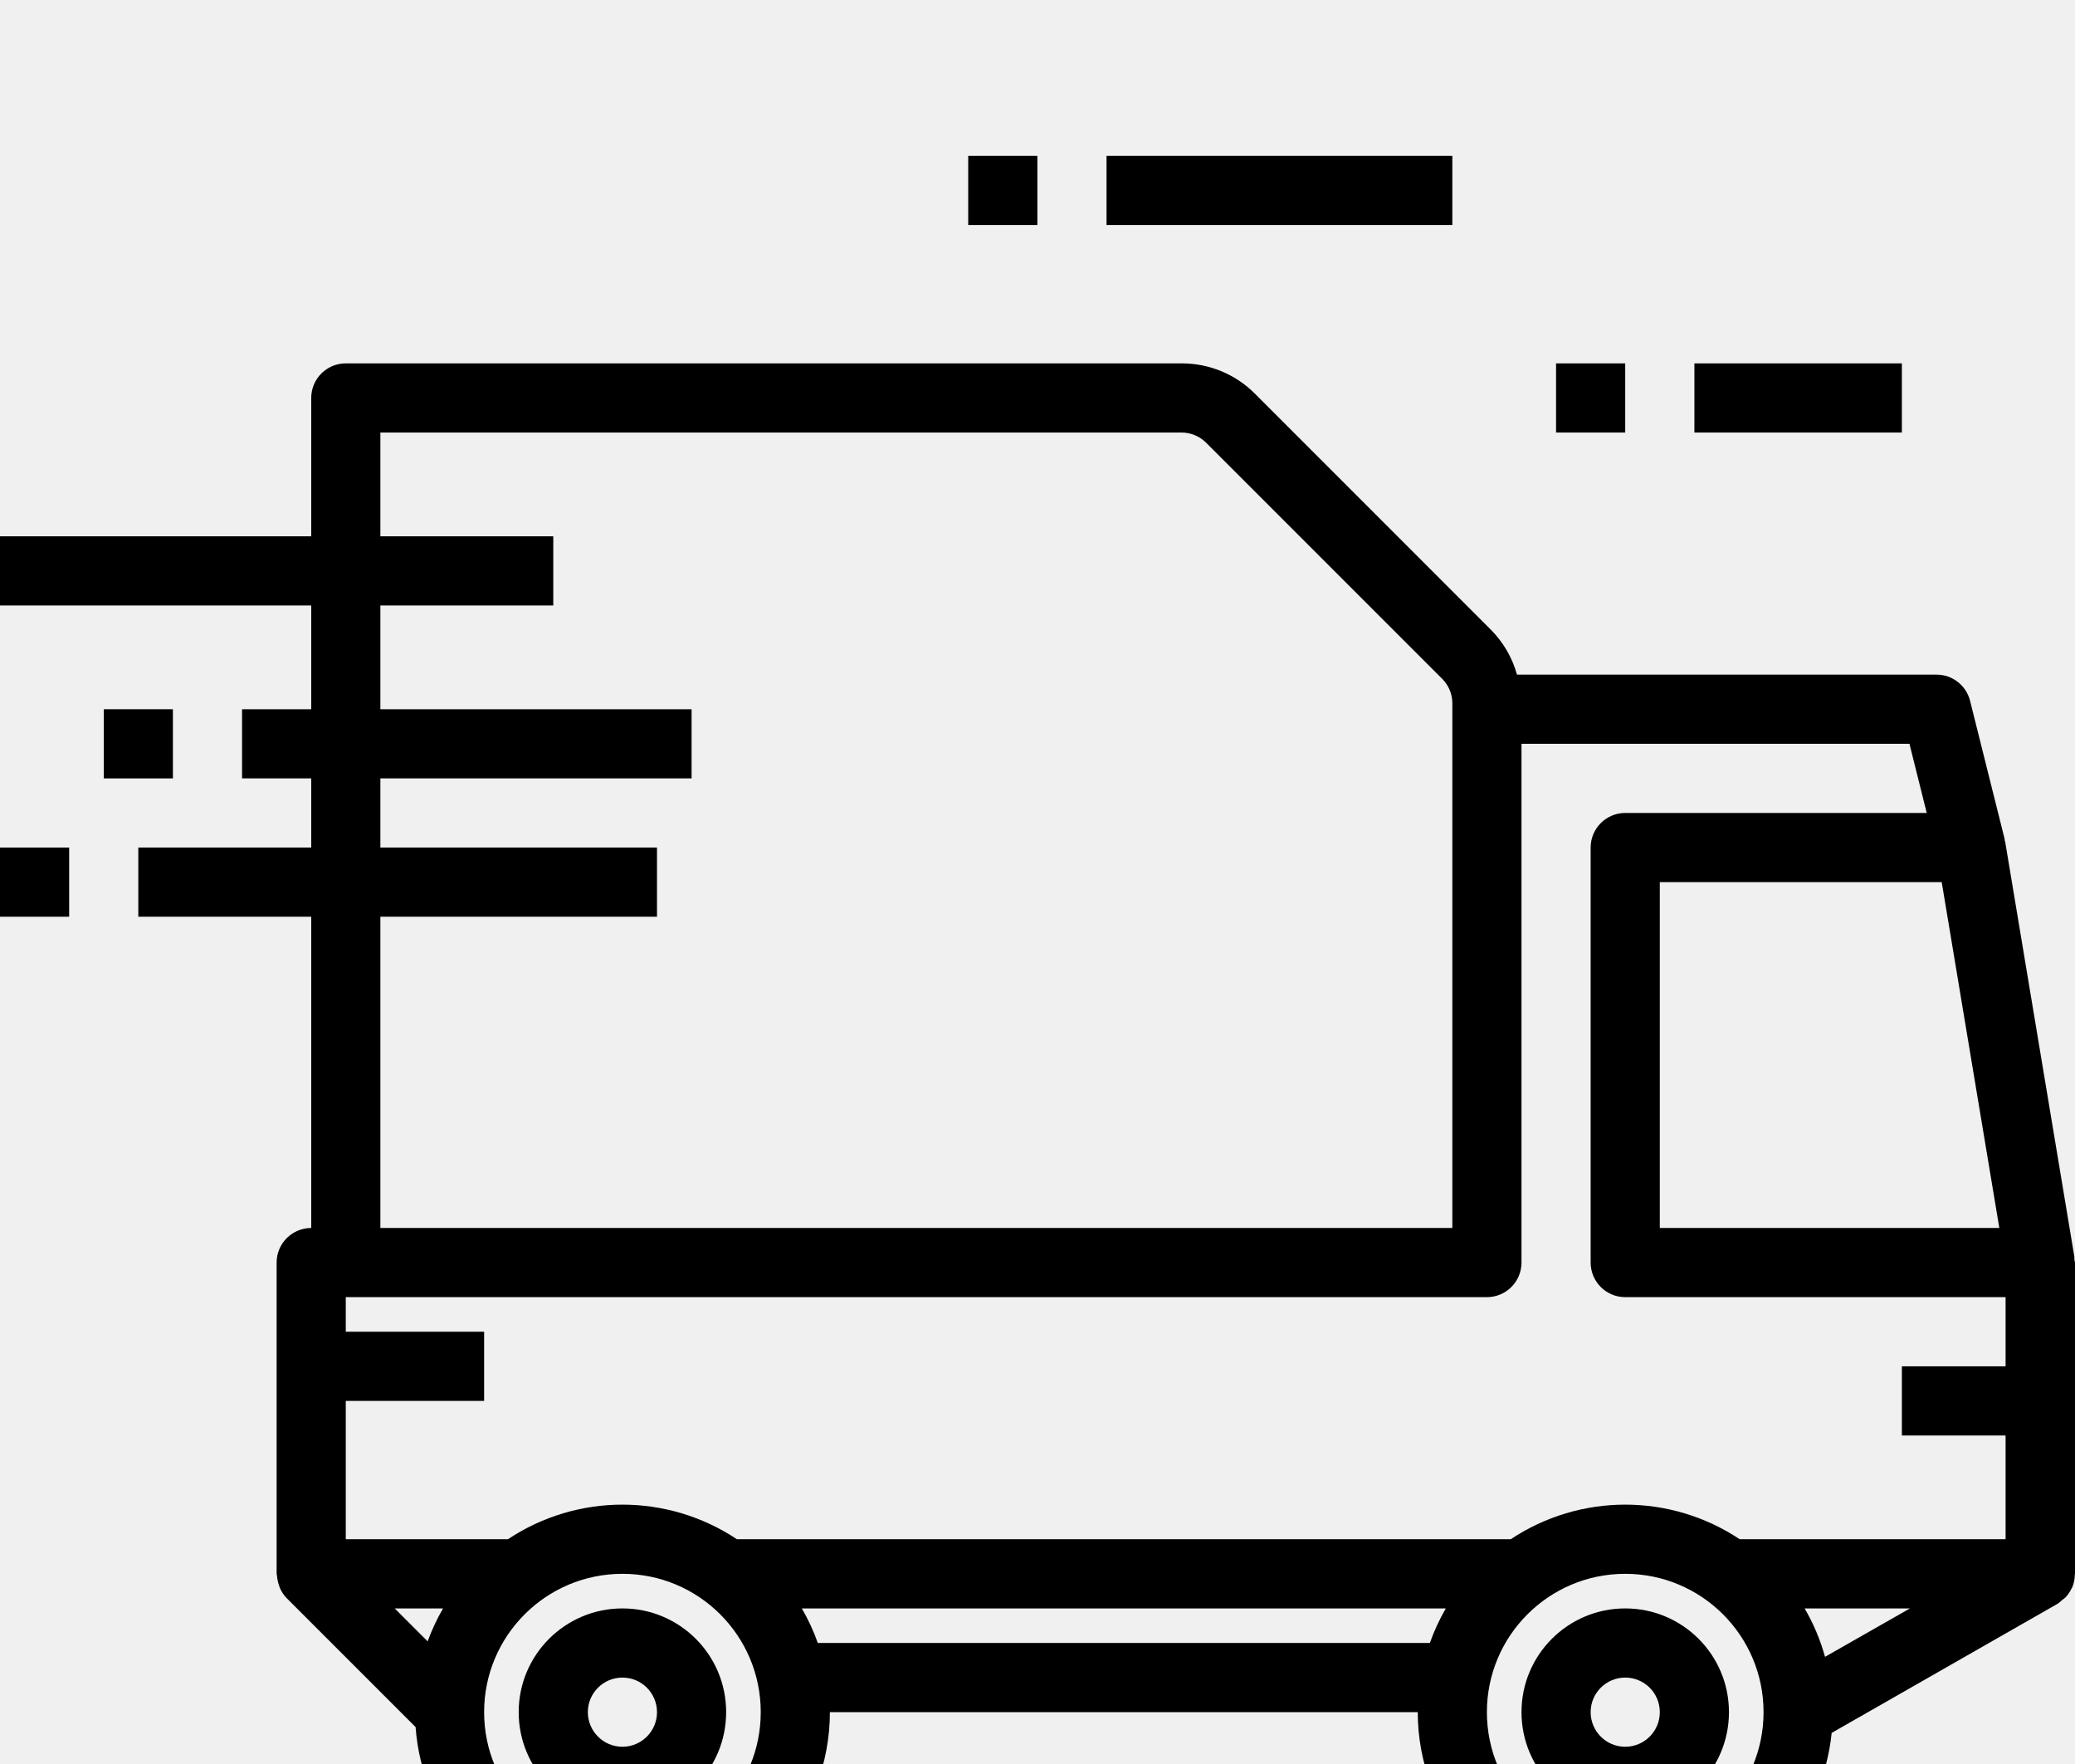
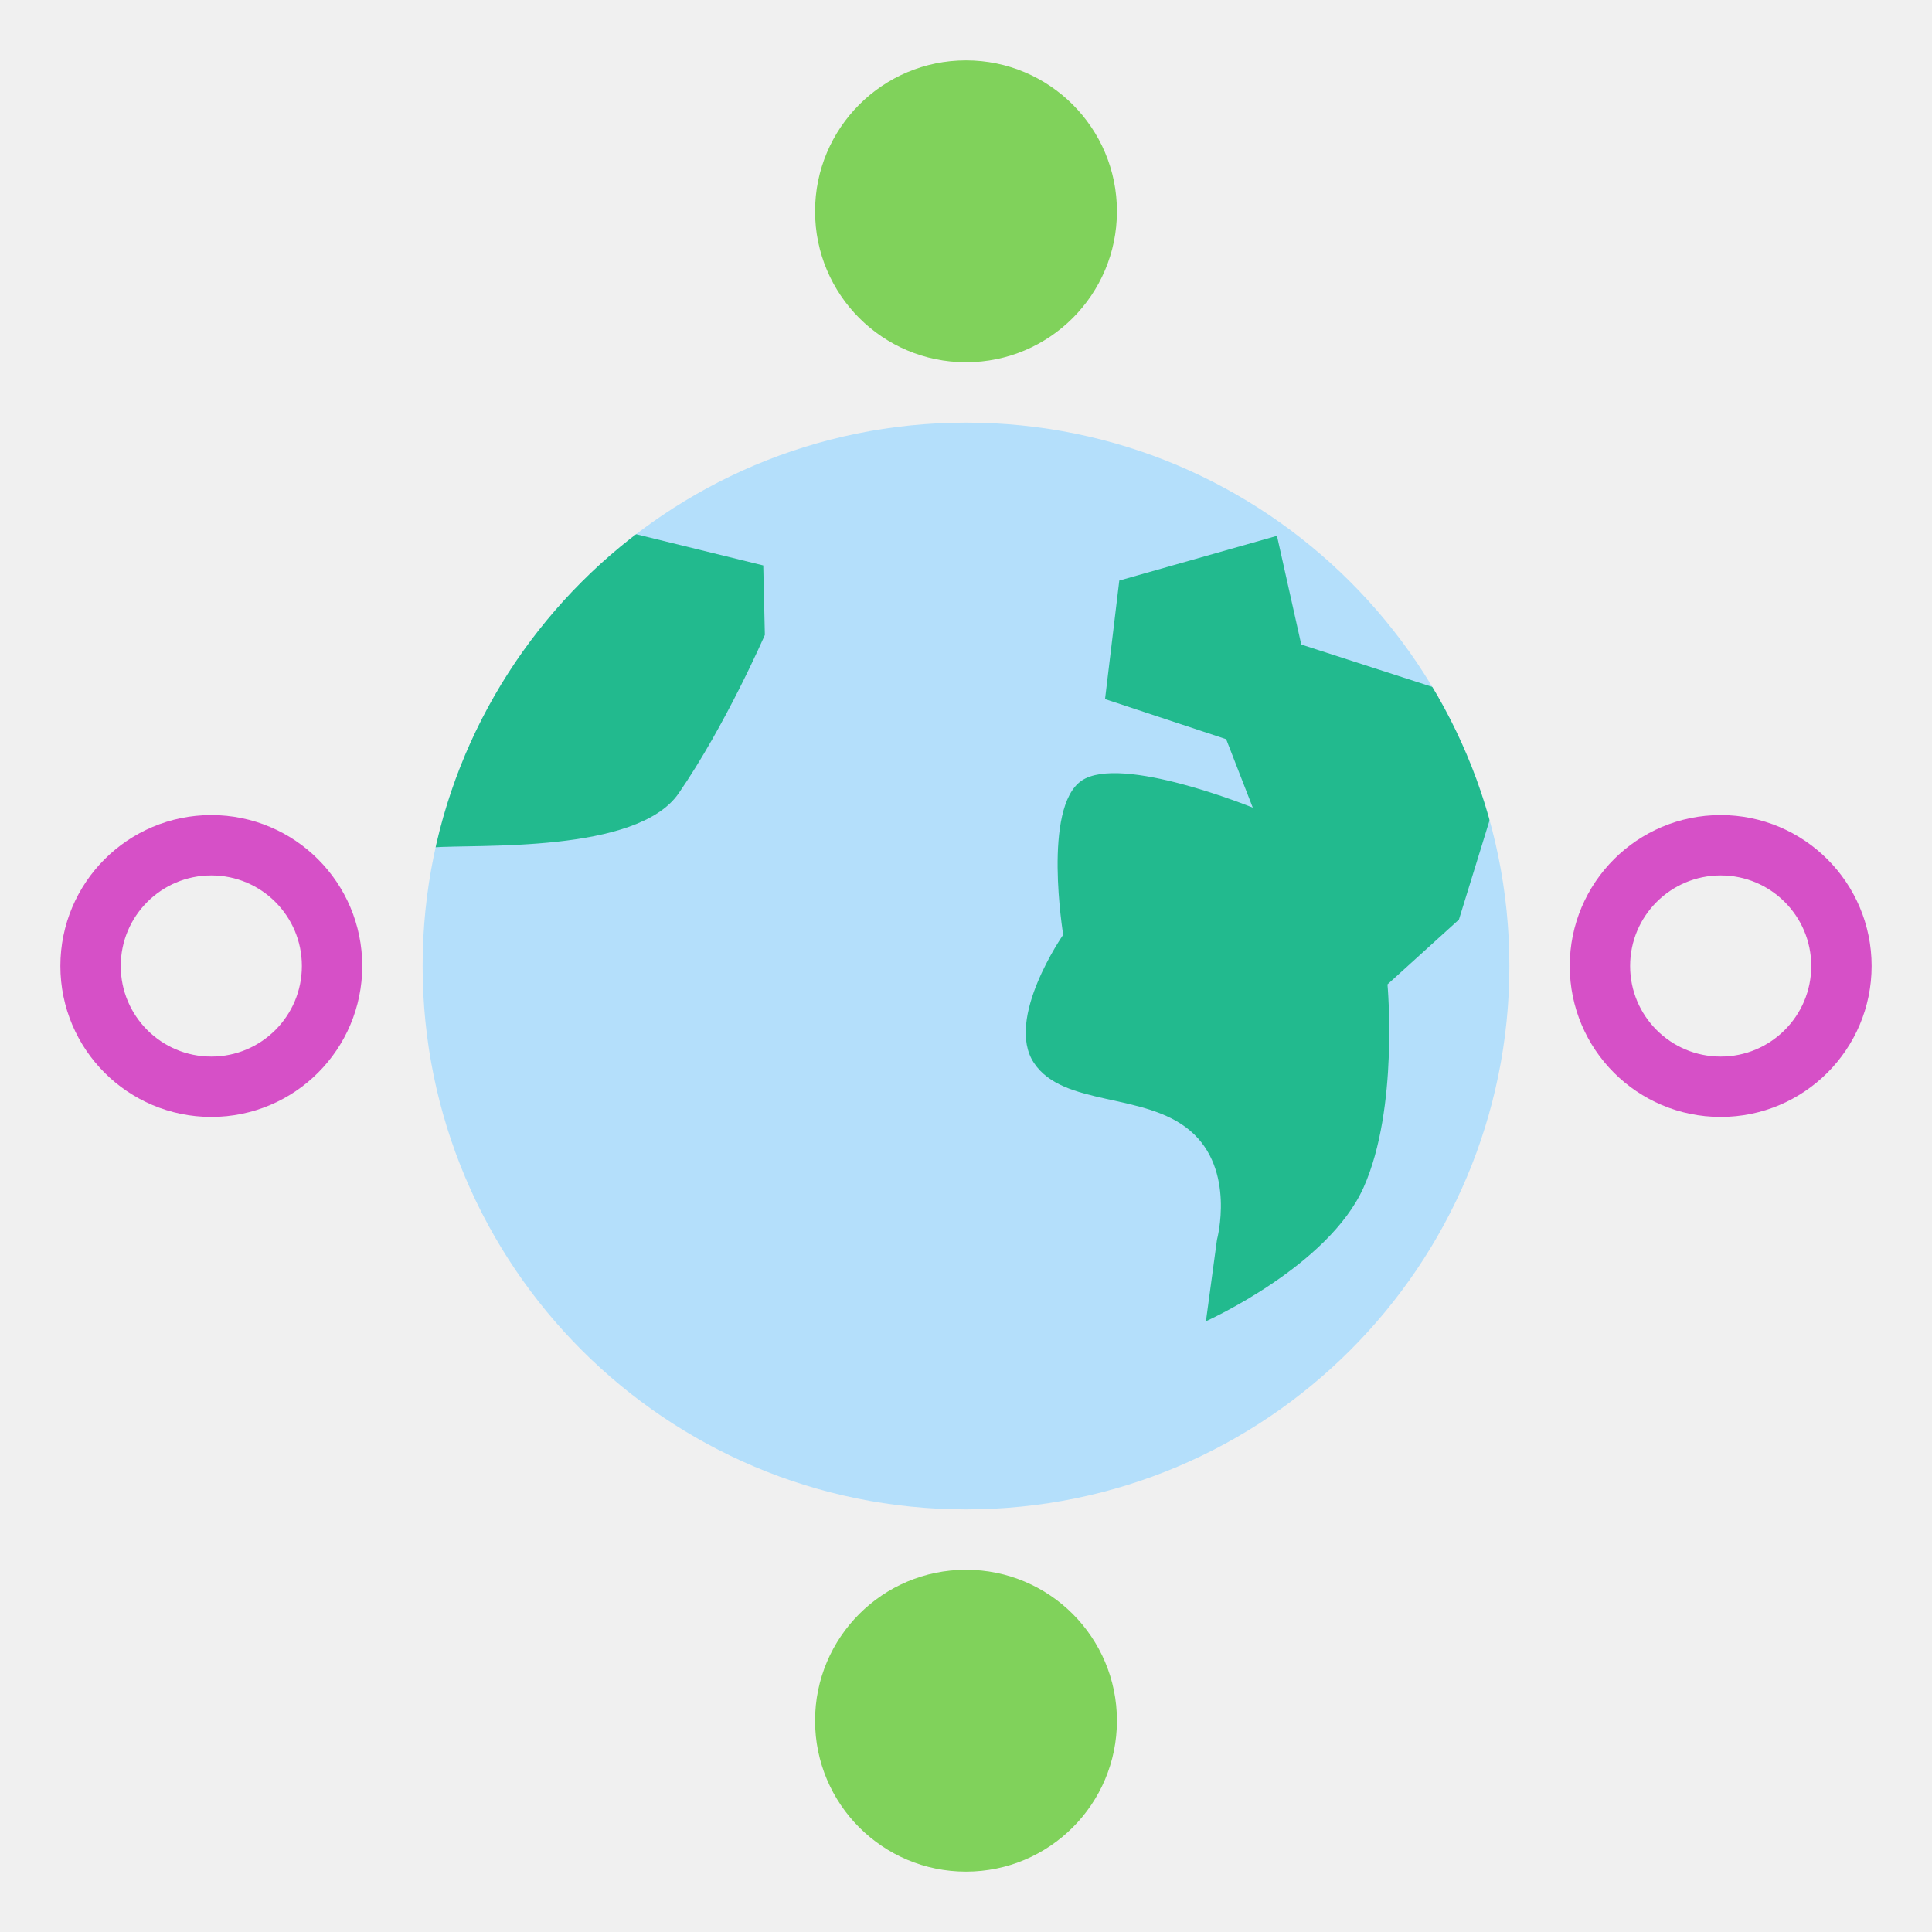
- <svg xmlns="http://www.w3.org/2000/svg">
-   <g clip-path="url(#clip0)">
-     <path d="M19.198 49.602C17.431 49.602 15.998 51.034 15.998 52.801C15.998 54.568 17.431      56.001 19.198 56.001C20.965 56.001 22.397 54.568 22.397 52.801C22.397 51.034 20.965      49.602 19.198 49.602ZM19.198 53.868C18.609 53.868 18.131 53.39 18.131 52.801C18.131      52.212 18.609 51.735 19.198 51.735C19.787 51.735 20.264 52.212 20.264 52.801C20.264      53.39 19.787 53.868 19.198 53.868Z" />
-     <path d="M50.127 49.602C48.361 49.602 46.928 51.034 46.928 52.801C46.928 54.568 48.361      56.001 50.127 56.001C51.895 56.001 53.327 54.568 53.327 52.801C53.327 51.034 51.895      49.602 50.127 49.602ZM50.127 53.868C49.538 53.868 49.061 53.39 49.061 52.801C49.061      52.212 49.538 51.735 50.127 51.735C50.717 51.735 51.194 52.212 51.194 52.801C51.194      53.39 50.717 53.868 50.127 53.868Z" />
-     <path d="M3.2 21.872H5.333V24.005H3.2V21.872Z" />
-     <path d="M0 26.138H2.133V28.271H0V26.138Z" />
-     <path d="M52.261 11.206H58.66V13.339H52.261V11.206Z" />
-     <path d="M47.994 11.206H50.127V13.339H47.994V11.206Z" />
-     <path d="M34.129 4.807H44.795V6.94H34.129V4.807Z" />
-     <path d="M29.863 4.807H31.996V6.94H29.863V4.807Z" />
-     <path d="M63.992 59.2V57.067H54.884C55.794 56.061 56.358 54.791 56.495 53.441L63.459      49.461C63.509 49.427 63.556 49.389 63.599 49.347C63.636 49.321 63.672 49.293 63.706      49.263C63.786 49.178 63.851 49.08 63.9 48.974C63.905 48.964 63.912 48.957 63.917      48.948C63.965 48.827 63.992 48.699 63.994 48.568C63.994 48.556 64 48.547 64      48.535V38.936C63.995 38.905 63.989 38.874 63.981 38.843C63.982 38.816 63.982 38.788      63.981 38.76L61.847 25.962C61.843 25.946 61.837 25.93 61.831 25.915C61.831 25.903      61.831 25.89 61.831 25.879L60.764 21.613C60.645 21.137 60.217 20.803 59.726 20.805H46.789C46.645      20.285 46.37 19.81 45.99 19.426L38.708 12.143C38.11 11.541 37.295 11.204 36.446      11.206H10.665C10.076 11.206 9.599 11.684 9.599 12.273V16.539H0V18.672H9.599V21.872H7.466V24.005H9.599V26.138H4.266V28.271H9.599V37.87C9.01      37.87 8.532 38.347 8.532 38.936V48.535C8.532 48.557 8.544 48.577 8.545 48.6C8.552      48.697 8.571 48.792 8.603 48.883C8.613 48.917 8.625 48.95 8.638 48.983C8.688 49.095      8.757 49.197 8.842 49.285L12.818 53.261C12.92 54.675 13.491 56.015 14.441 57.067H0V59.2H63.992ZM44.102 50.668H25.224C25.093      50.298 24.928 49.941 24.731 49.602H44.594C44.397 49.941 44.232 50.298 44.102 50.668ZM25.597      52.801H43.728C43.729 54.378 44.314 55.898 45.371 57.067H23.954C25.011 55.898 25.596 54.378      25.597 52.801ZM45.861 52.801C45.861 50.445 47.772 48.535 50.127 48.535C52.483 48.535 54.394      50.445 54.394 52.801C54.394 55.157 52.483 57.067 50.127 57.067C47.772 57.067 45.861 55.157 45.861      52.801ZM56.29 51.095C56.145 50.572 55.934 50.07 55.661 49.602H58.909L56.29 51.095ZM61.666      37.87H51.194V27.204H59.889L61.666 37.87ZM59.427 25.071H50.127C49.538 25.071 49.061 25.549      49.061 26.138V38.936C49.061 39.525 49.538 40.003 50.127 40.003H61.859V42.136H58.66V44.269H61.859V47.468H53.658C51.519      46.046 48.736 46.046 46.597 47.468H22.728C20.589 46.046 17.806 46.046 15.667      47.468H10.665V43.202H14.932V41.069H10.665V40.003H45.861C46.45 40.003 46.928      39.525 46.928 38.936V22.938H58.894L59.427 25.071ZM11.732 28.271H20.264V26.138H11.732V24.005H21.331V21.872H11.732V18.672H17.065V16.539H11.732V13.339H36.446C36.728      13.34 36.999 13.453 37.2 13.652L44.482 20.934C44.683 21.134 44.795 21.406 44.795 21.689V37.87H11.732V28.271ZM13.665      49.602C13.477 49.925 13.318 50.266 13.19 50.618L12.174 49.602H13.665ZM14.932      52.801C14.932 50.445 16.842 48.535 19.198 48.535C21.554 48.535 23.464 50.445 23.464      52.801C23.464 55.157 21.554 57.067 19.198 57.067C16.842 57.067 14.932 55.157 14.932 52.801Z" />
+ <svg xmlns="http://www.w3.org/2000/svg" xmlns:xlink="http://www.w3.org/1999/xlink" width="64px" height="64px" viewBox="0 0 64 64">
+   <defs>
+     <circle id="earthglobe-a" cx="18" cy="18" r="18" />
+   </defs>
+   <g fill="none" fill-rule="evenodd">
+     <circle cx="7" cy="32" r="4" stroke="#D650C7" stroke-linecap="round" stroke-width="2" />
+     <circle cx="57" cy="32" r="4" stroke="#D650C7" stroke-linecap="round" stroke-width="2" />
+     <circle cx="32" cy="7" r="5" fill="#80D25B" />
+     <circle cx="32" cy="57" r="5" fill="#80D25B" />
+     <g transform="translate(14 14)">
+       <mask id="earthglobe-b" fill="#fff">
+         <use xlink:href="#earthglobe-a" />
+       </mask>
+       <use fill="#B4DFFB" xlink:href="#earthglobe-a" />
+       <path fill="#22BA8E" d="M27.5 12.754C27.5 12.754 23.129 10.97 21.827 11.862 20.525 12.754 21.22 16.965 21.22 16.965 21.22 16.965 19.28 19.746 20.25 21.209 21.22 22.672 23.915 22.169 25.429 23.459 26.943 24.749 26.314 27.065 26.314 27.065L25.948 29.768C25.948 29.768 30.004 27.951 31.172 25.332 32.341 22.714 31.962 18.609 31.962 18.609L34.329 16.463 36.411 9.713 29.106 7.351 28.301 3.75 23.078 5.231 22.606 9.158 26.618 10.486 27.5 12.754zM-1.358 15.03C-1.358 15.03.119 14.088.317 14.073 1.829 13.958 7.101 14.28 8.48 12.282 10.038 10.023 11.337 7.032 11.337 7.032L11.284 4.73 3.138 2.731-1.358 15.03z" mask="url(#earthglobe-b)" />
+     </g>
  </g>
-   <defs>
-     <clipPath id="clip0">
-       <rect width="64" height="64" fill="white" />
-     </clipPath>
-   </defs>
</svg>
